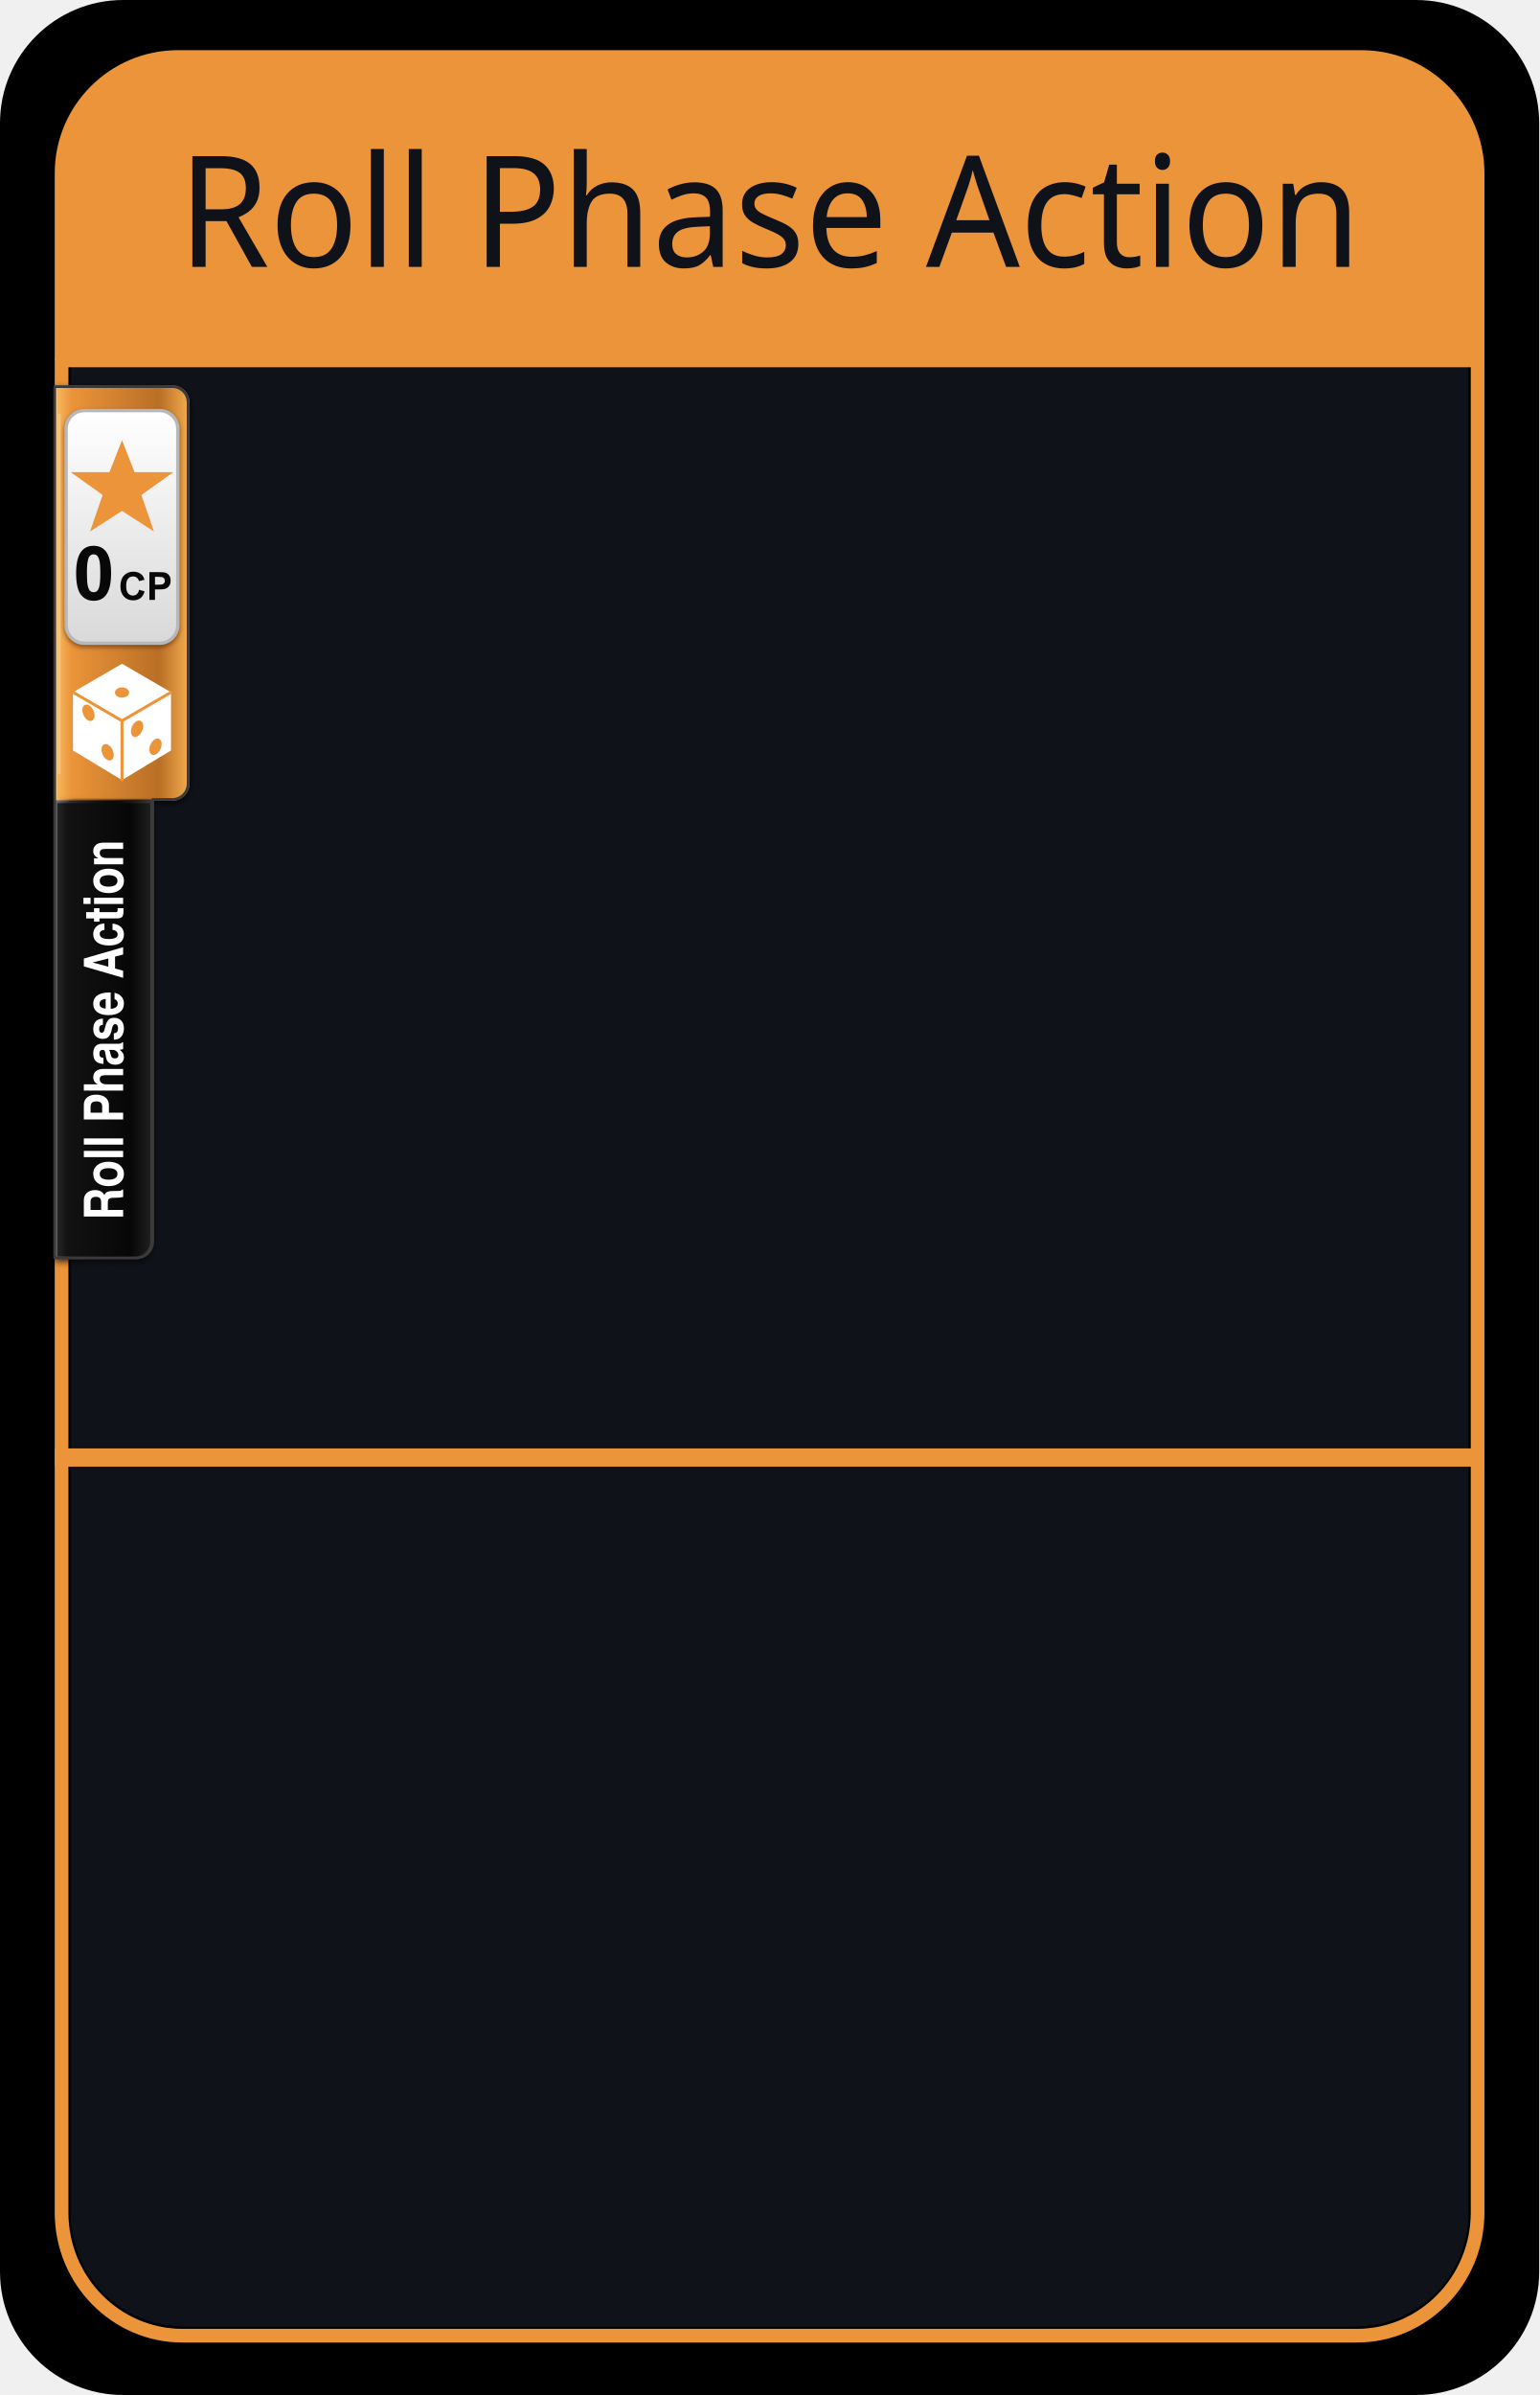
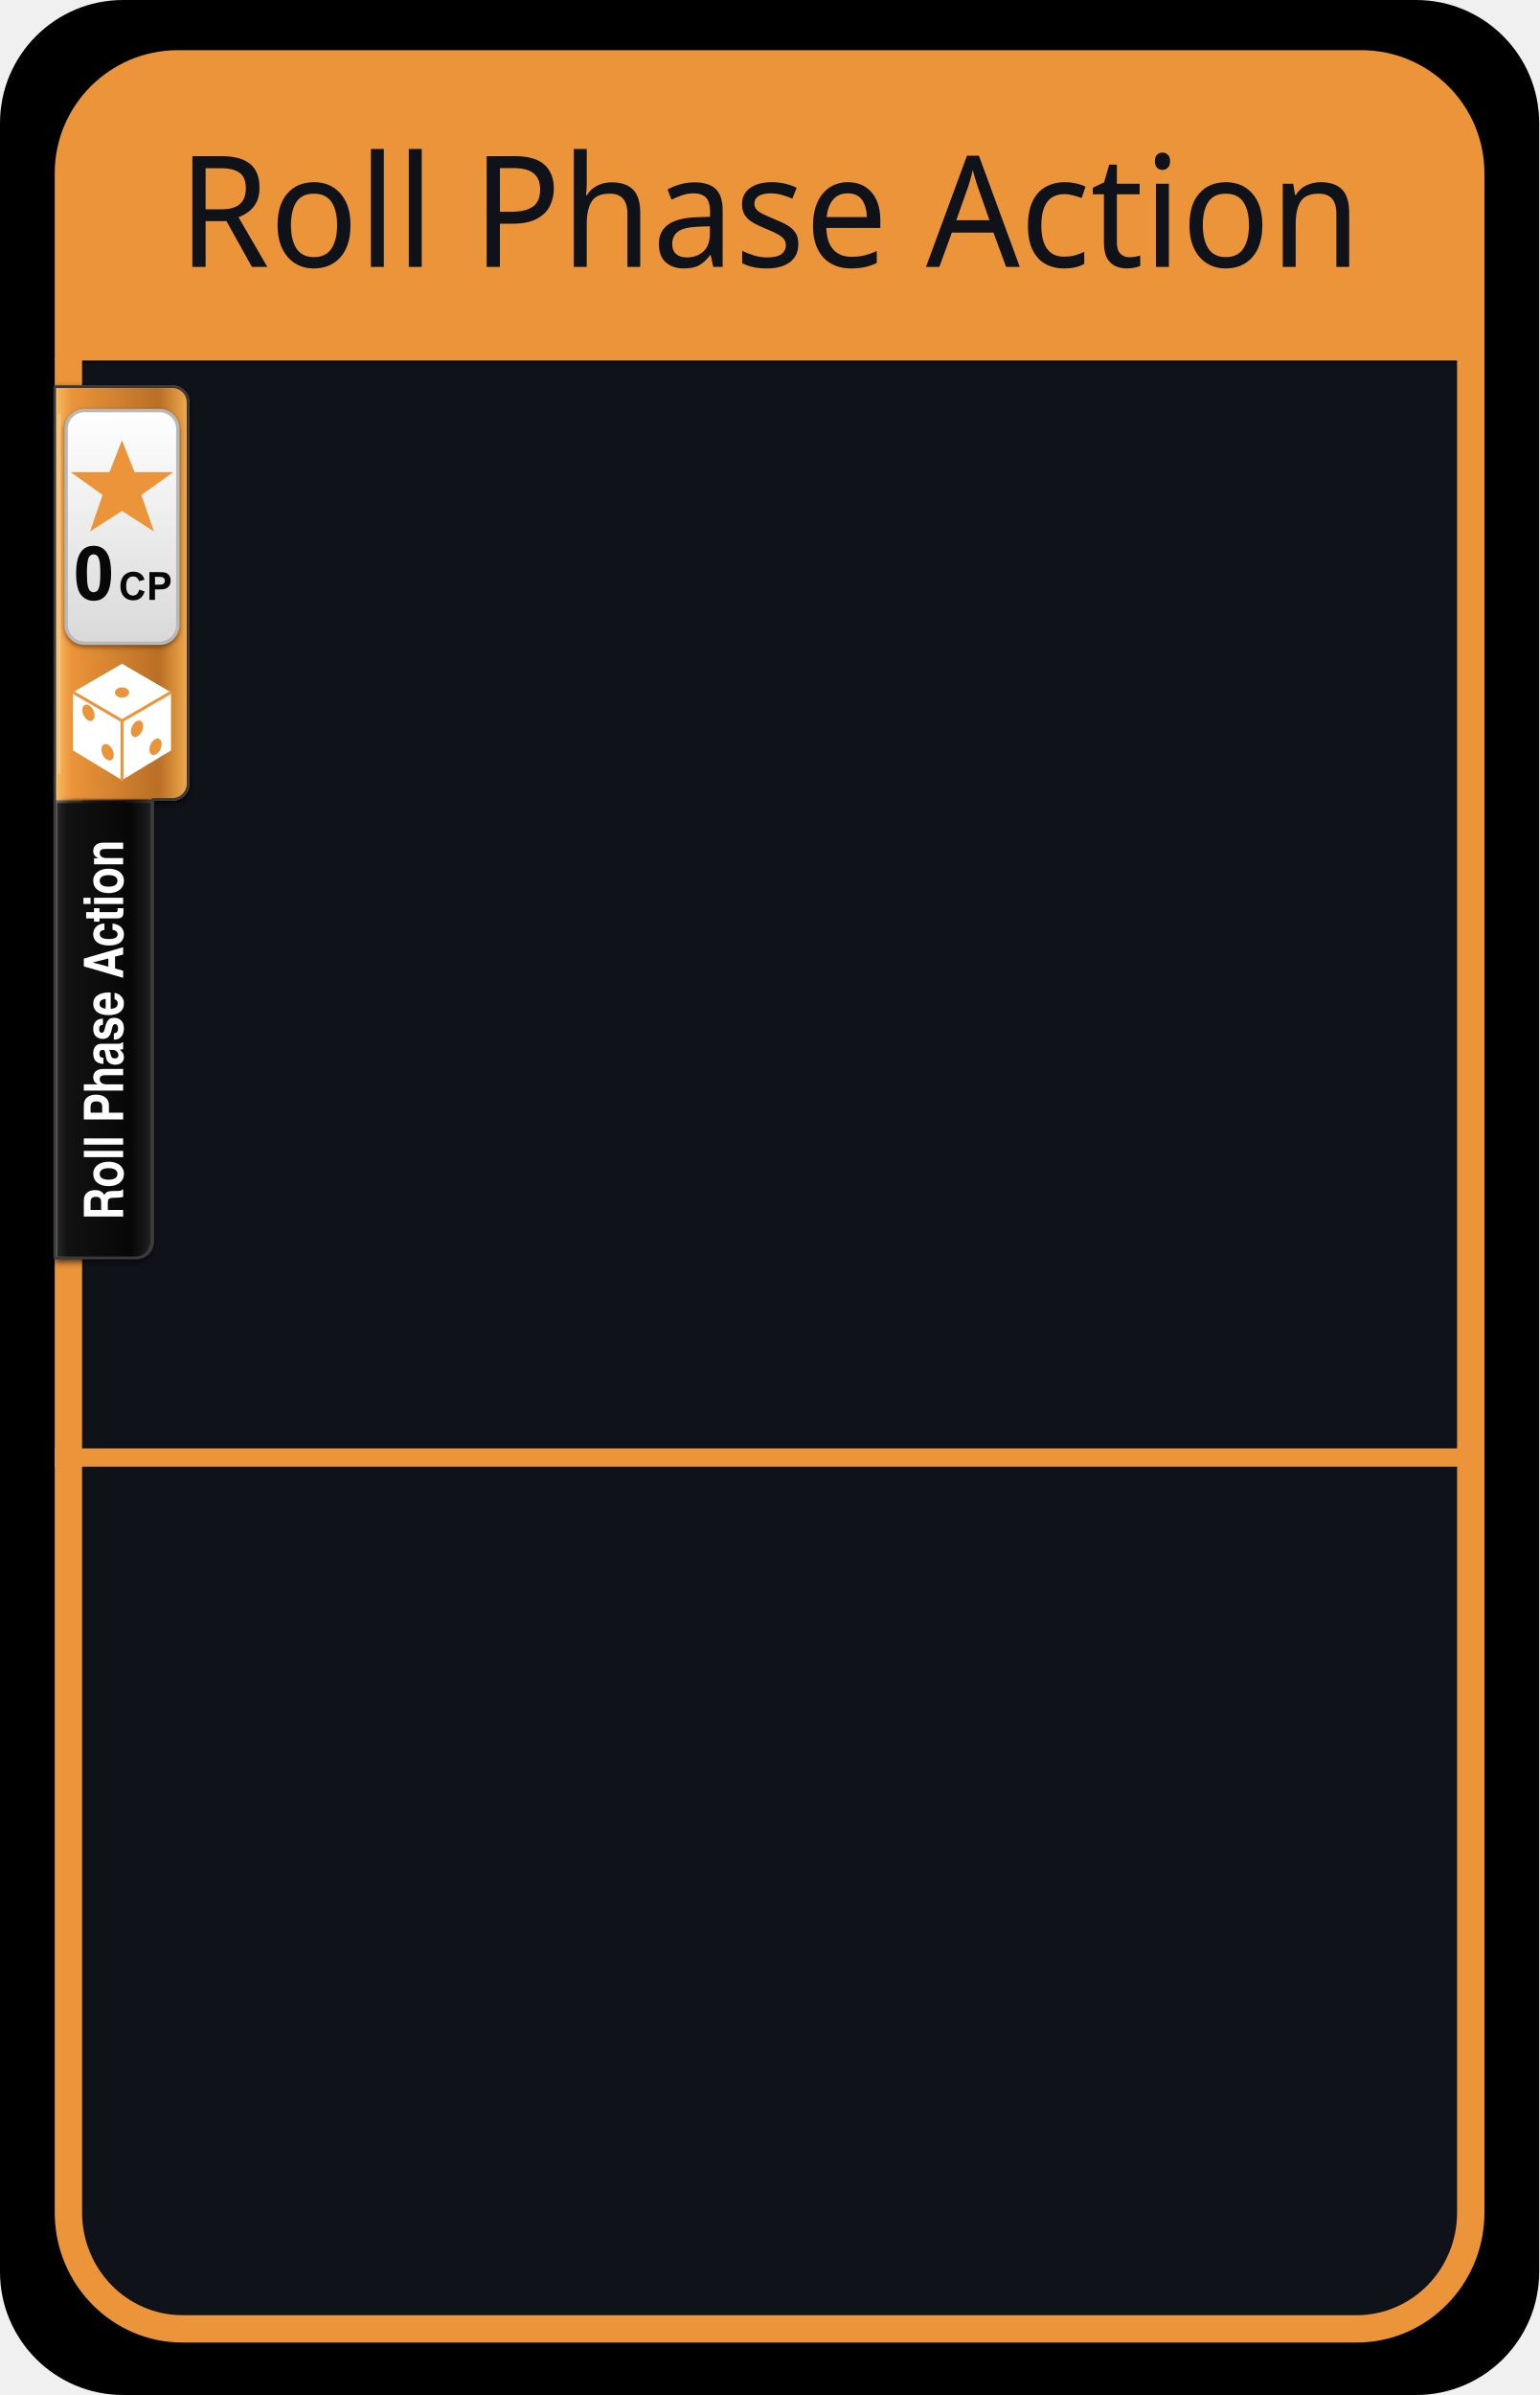
- <svg xmlns="http://www.w3.org/2000/svg" width="675" height="1050" viewBox="0 0 675 1050">
+ <svg xmlns="http://www.w3.org/2000/svg" width="2.25in" height="3.5in" viewBox="0 0 675 1050">
  <defs id="rules-layout-defaults">
    <style type="text/css">
      .rules-text { font-family: "Avenir Next Condensed"; font-size: 45.833px; font-weight: 400; fill: #F7F7F7; }
      .die-face-icon { width: 50px; height: 50px; }
      .inline-die-icon { width: auto; height: 50px; }
      .inline-damage-icon, .inline-token-icon { width: auto; height: 55px; }
    </style>
  </defs>
  <g id="rules-content-guide" aria-label="Default sizing for future editable rules content" data-rules-font="Avenir Next Condensed" data-rules-font-size="45.833333px" data-inline-die-icon-height="50" data-inline-damage-token-icon-height="55" data-rule-row-baseline-step="70" data-rules-text-alignment="center" data-activation-die-sizing="match-source-power-per-face" data-activation-die-row-spacing="match-source-power" data-inline-die-face-height="50" />
  <g id="outer-black-card" aria-label="Black outer card silhouette">
    <rect x="0" y="0" width="675" height="1050" rx="54" fill="#000000" />
  </g>
  <g id="dark-panels" aria-label="Dark content panels">
    <path id="upper-panel" d="M31 159 H644 V635 H31 Z" fill="#101219" />
    <path id="lower-panel" d="M31 643 H644 V970 C644 998 622 1020 594 1020 H81 C53 1020 31 998 31 970 Z" fill="#101219" />
  </g>
  <g id="accent-elements" aria-label="Change this group color to recolor the template" fill="#EB943A" stroke="#EB943A">
    <path id="header" d="M24 76 C24 46.2 48.2 22 78 22 H597 C626.8 22 651 46.2 651 76 V158 H24 Z" stroke="none" />
    <rect id="panel-divider" x="24" y="635" width="627" height="8" stroke="none" />
-     <path id="inner-frame" data-text-equivalent="expanded 6px red perimeter stroke" d="M27.000 161.000 L648.000 161.000 L645.000 158.000 L645.000 970.000 C645.000 998.196 622.488 1021.000 595.000 1021.000 L80.000 1021.000 C52.512 1021.000 30.000 998.196 30.000 970.000 L30.000 158.000 L27.000 161.000 Z M27.000 155.000 C25.343 155.000 24.000 156.343 24.000 158.000 L24.000 970.000 C24.000 1001.492 49.181 1027.000 80.000 1027.000 L595.000 1027.000 C625.819 1027.000 651.000 1001.492 651.000 970.000 L651.000 158.000 C651.000 156.343 649.657 155.000 648.000 155.000 L27.000 155.000 Z " fill="#EB943A" stroke="none" />
+     <path id="inner-frame" data-text-equivalent="expanded 6px red perimeter stroke" d="M36 158 H639 V970 C639 994.853 619.301 1015 595 1015 H80 C55.699 1015 36 994.853 36 970 Z M27.000 155.000 C25.343 155.000 24.000 156.343 24.000 158.000 L24.000 970.000 C24.000 1001.492 49.181 1027.000 80.000 1027.000 L595.000 1027.000 C625.819 1027.000 651.000 1001.492 651.000 970.000 L651.000 158.000 C651.000 156.343 649.657 155.000 648.000 155.000 L27.000 155.000 Z " fill="#EB943A" stroke="none" />
  </g>
  <g id="instant-action-cp-tag" aria-label="Editable Roll Phase Action CP tag" transform="translate(24 169)">
    <defs>
      <linearGradient id="cp-badge-fill" x1="0" y1="0" x2="0" y2="1">
        <stop offset="0" stop-color="#FFFFFF" />
        <stop offset="1" stop-color="#D9D9D9" />
      </linearGradient>
      <linearGradient id="cp-red-fill" x1="0" y1="0" x2="1" y2="0">
        <stop offset="0" stop-color="#F7B95E" />
        <stop offset="0.12" stop-color="#EB943A" />
        <stop offset="0.78" stop-color="#B96F25" />
        <stop offset="1" stop-color="#F0A94D" />
      </linearGradient>
      <linearGradient id="cp-red-edge" x1="0" y1="0" x2="1" y2="0">
        <stop offset="0" stop-color="#FFD18A" stop-opacity="0.9" />
        <stop offset="0.14" stop-color="#C77D32" stop-opacity="0.72" />
        <stop offset="0.6" stop-color="#92551F" stop-opacity="0.2" />
        <stop offset="1" stop-color="#F4B45A" stop-opacity="0.75" />
      </linearGradient>
      <linearGradient id="cp-label-fill" x1="0" y1="0" x2="1" y2="0">
        <stop offset="0" stop-color="#292929" />
        <stop offset="0.12" stop-color="#121212" />
        <stop offset="0.78" stop-color="#070707" />
        <stop offset="1" stop-color="#202020" />
      </linearGradient>
      <linearGradient id="cp-label-edge" x1="0" y1="0" x2="1" y2="0">
        <stop offset="0" stop-color="#777777" stop-opacity="0.9" />
        <stop offset="0.14" stop-color="#3A3A3A" stop-opacity="0.72" />
        <stop offset="0.6" stop-color="#101010" stop-opacity="0.2" />
        <stop offset="1" stop-color="#454545" stop-opacity="0.75" />
      </linearGradient>
      <filter id="cp-panel-shadow" x="-12" y="-8" width="84" height="450" filterUnits="userSpaceOnUse" color-interpolation-filters="sRGB">
        <feGaussianBlur in="SourceAlpha" stdDeviation="1.6" result="blur" />
        <feOffset dy="1.2" result="offset" />
        <feFlood flood-color="#000000" flood-opacity="0.74" result="shade" />
        <feComposite in="shade" in2="offset" operator="in" result="shadow" />
        <feMerge>
          <feMergeNode in="shadow" />
          <feMergeNode in="SourceGraphic" />
        </feMerge>
      </filter>
      <filter id="cp-badge-shadow" x="0" y="5" width="60" height="115" filterUnits="userSpaceOnUse" color-interpolation-filters="sRGB">
        <feGaussianBlur in="SourceAlpha" stdDeviation="1.2" result="blur" />
        <feOffset dy="1" result="offset" />
        <feFlood flood-color="#5A2D0A" flood-opacity="0.68" result="shade" />
        <feComposite in="shade" in2="offset" operator="in" result="shadow" />
        <feMerge>
          <feMergeNode in="shadow" />
          <feMergeNode in="SourceGraphic" />
        </feMerge>
      </filter>
    </defs>
    <g id="cp-tag-red-panel" filter="url(#cp-panel-shadow)">
      <path d="M0.5 0.5 H51.5 C55.4 0.5 58.5 3.6 58.5 7.5 V174.5 C58.5 178.4 55.4 181.5 51.5 181.5 H0.5 Z" fill="url(#cp-red-fill)" stroke="url(#cp-red-edge)" stroke-width="1.2" />
      <path id="cp-badge-face" d="M13 11 H46 C50.418 11 54 14.582 54 19 V105 C54 109.418 50.418 113 46 113 H13 C8.582 113 5 109.418 5 105 V19 C5 14.582 8.582 11 13 11 Z" fill="url(#cp-badge-fill)" stroke="#B8B8B8" stroke-width="1.5" filter="url(#cp-badge-shadow)" />
      <path id="cp-red-left-sheen" d="M2 13 V170" fill="none" stroke="#FFFFFF" stroke-opacity="0.24" stroke-width="1.2" stroke-linecap="round" />
      <path id="cp-star" d="M29.5 24 L35 38 L52 38 L38 48 L43.5 64 L29.5 55 L15.5 64 L21 48 L7 38 L24 38 Z" fill="#EB943A" />
      <path id="cp-number-outline" data-text="0" data-font="Arial Bold" d="M17.056 70.281 Q20.488 70.281 22.421 72.730 Q24.726 75.631 24.726 82.350 Q24.726 89.053 22.405 91.986 Q20.488 94.403 17.056 94.403 Q13.607 94.403 11.497 91.752 Q9.386 89.102 9.386 82.302 Q9.386 75.631 11.706 72.698 Q13.624 70.281 17.056 70.281 Z M17.056 74.036 Q16.234 74.036 15.589 74.559 Q14.945 75.083 14.590 76.437 Q14.123 78.193 14.123 82.350 Q14.123 86.507 14.542 88.062 Q14.961 89.617 15.597 90.133 Q16.234 90.648 17.056 90.648 Q17.877 90.648 18.522 90.125 Q19.167 89.601 19.521 88.248 Q19.988 86.507 19.988 82.350 Q19.988 78.193 19.569 76.638 Q19.150 75.083 18.514 74.559 Q17.877 74.036 17.056 74.036 Z " fill="#080808" />
      <path id="cp-units-outline" data-text="CP" data-font="Arial Bold" d="M37.023 89.526 L39.405 90.281 Q38.857 92.273 37.583 93.240 Q36.309 94.208 34.350 94.208 Q31.926 94.208 30.366 92.552 Q28.805 90.896 28.805 88.023 Q28.805 84.985 30.374 83.304 Q31.943 81.624 34.500 81.624 Q36.732 81.624 38.127 82.943 Q38.957 83.724 39.372 85.185 L36.940 85.766 Q36.724 84.819 36.039 84.271 Q35.354 83.724 34.375 83.724 Q33.022 83.724 32.179 84.695 Q31.337 85.666 31.337 87.841 Q31.337 90.148 32.167 91.128 Q32.997 92.107 34.325 92.107 Q35.305 92.107 36.010 91.485 Q36.716 90.862 37.023 89.526 Z M41.514 94.000 L41.514 81.831 L45.457 81.831 Q47.698 81.831 48.378 82.014 Q49.424 82.288 50.130 83.205 Q50.835 84.122 50.835 85.575 Q50.835 86.695 50.429 87.459 Q50.022 88.223 49.395 88.658 Q48.769 89.094 48.121 89.235 Q47.241 89.410 45.573 89.410 L43.971 89.410 L43.971 94.000 Z M43.971 83.890 L43.971 87.343 L45.315 87.343 Q46.768 87.343 47.258 87.152 Q47.748 86.961 48.026 86.554 Q48.304 86.147 48.304 85.608 Q48.304 84.944 47.914 84.512 Q47.523 84.081 46.926 83.973 Q46.486 83.890 45.158 83.890 Z " fill="#080808" />
      <g id="roll-phase-die-icon" aria-label="Vector roll die icon">
        <path d="M29.5 122 L51 134.5 L29.5 147 L8 134.5 Z" fill="#FFFFFF" />
        <path d="M8 134.5 L29.5 147 L29.5 173 L8 160 Z" fill="#FFFFFF" />
        <path d="M51 134.5 L29.5 147 L29.5 173 L51 160 Z" fill="#FFFFFF" />
        <path d="M8 134.5 L29.5 147 L51 134.5 M29.5 147 V173" fill="none" stroke="#EB943A" stroke-width="1.3" stroke-linejoin="round" stroke-linecap="round" />
        <ellipse cx="29.5" cy="134.6" rx="3.1" ry="2.25" fill="#EB943A" />
        <ellipse cx="14.8" cy="143.5" rx="2.4" ry="3.8" transform="rotate(-24 14.8 143.5)" fill="#EB943A" />
        <ellipse cx="23.2" cy="160.8" rx="2.4" ry="3.8" transform="rotate(-24 23.2 160.8)" fill="#EB943A" />
        <ellipse cx="36.1" cy="150.5" rx="2.4" ry="3.8" transform="rotate(24 36.1 150.5)" fill="#EB943A" />
        <ellipse cx="44.2" cy="158.4" rx="2.4" ry="3.8" transform="rotate(24 44.2 158.4)" fill="#EB943A" />
      </g>
    </g>
    <g id="instant-action-label" filter="url(#cp-panel-shadow)" aria-label="Main Phase Action CP tag label">
      <path d="M0.5 182.5 H42.5 V375 C42.5 379.14 39.14 382.5 35 382.5 H0.5 Z" fill="url(#cp-label-fill)" stroke="url(#cp-label-edge)" stroke-width="1.2" stroke-linejoin="round" />
      <g id="main-phase-action-label" data-text="Roll Phase Action" data-font="Arial Narrow Bold" fill="#FFFFFF" transform="rotate(-90 21.5 282.5)">
        <text id="main-phase-action-label-text" x="21.5" y="291" text-anchor="middle" font-family="Arial Narrow" font-size="24px" font-weight="700" fill="#FFFFFF">Roll Phase Action</text>
      </g>
    </g>
    <path id="cp-tag-outer-outline" d="M0 0.5 H51.5 C55.4 0.5 58.5 3.6 58.5 7.5 V174.5 C58.5 178.4 55.4 181.5 51.5 181.5 H43 V375 C43 379.4 39.9 382.5 35.5 382.5 H0 Z" fill="none" stroke="#3A3A3A" stroke-width="1.2" stroke-linejoin="round" pointer-events="none" />
  </g>
  <g id="card-title" aria-label="Roll Phase Action card title" transform="translate(17.69 -4) scale(0.9476 1)">
    <text id="card-title-text" data-text="Roll Phase Action" data-font="Helvetica Compressed" x="337.5" y="121" text-anchor="middle" font-family="Helvetica Compressed" font-size="68px" font-weight="400" fill="#101219">Roll Phase Action</text>
  </g>
</svg>
